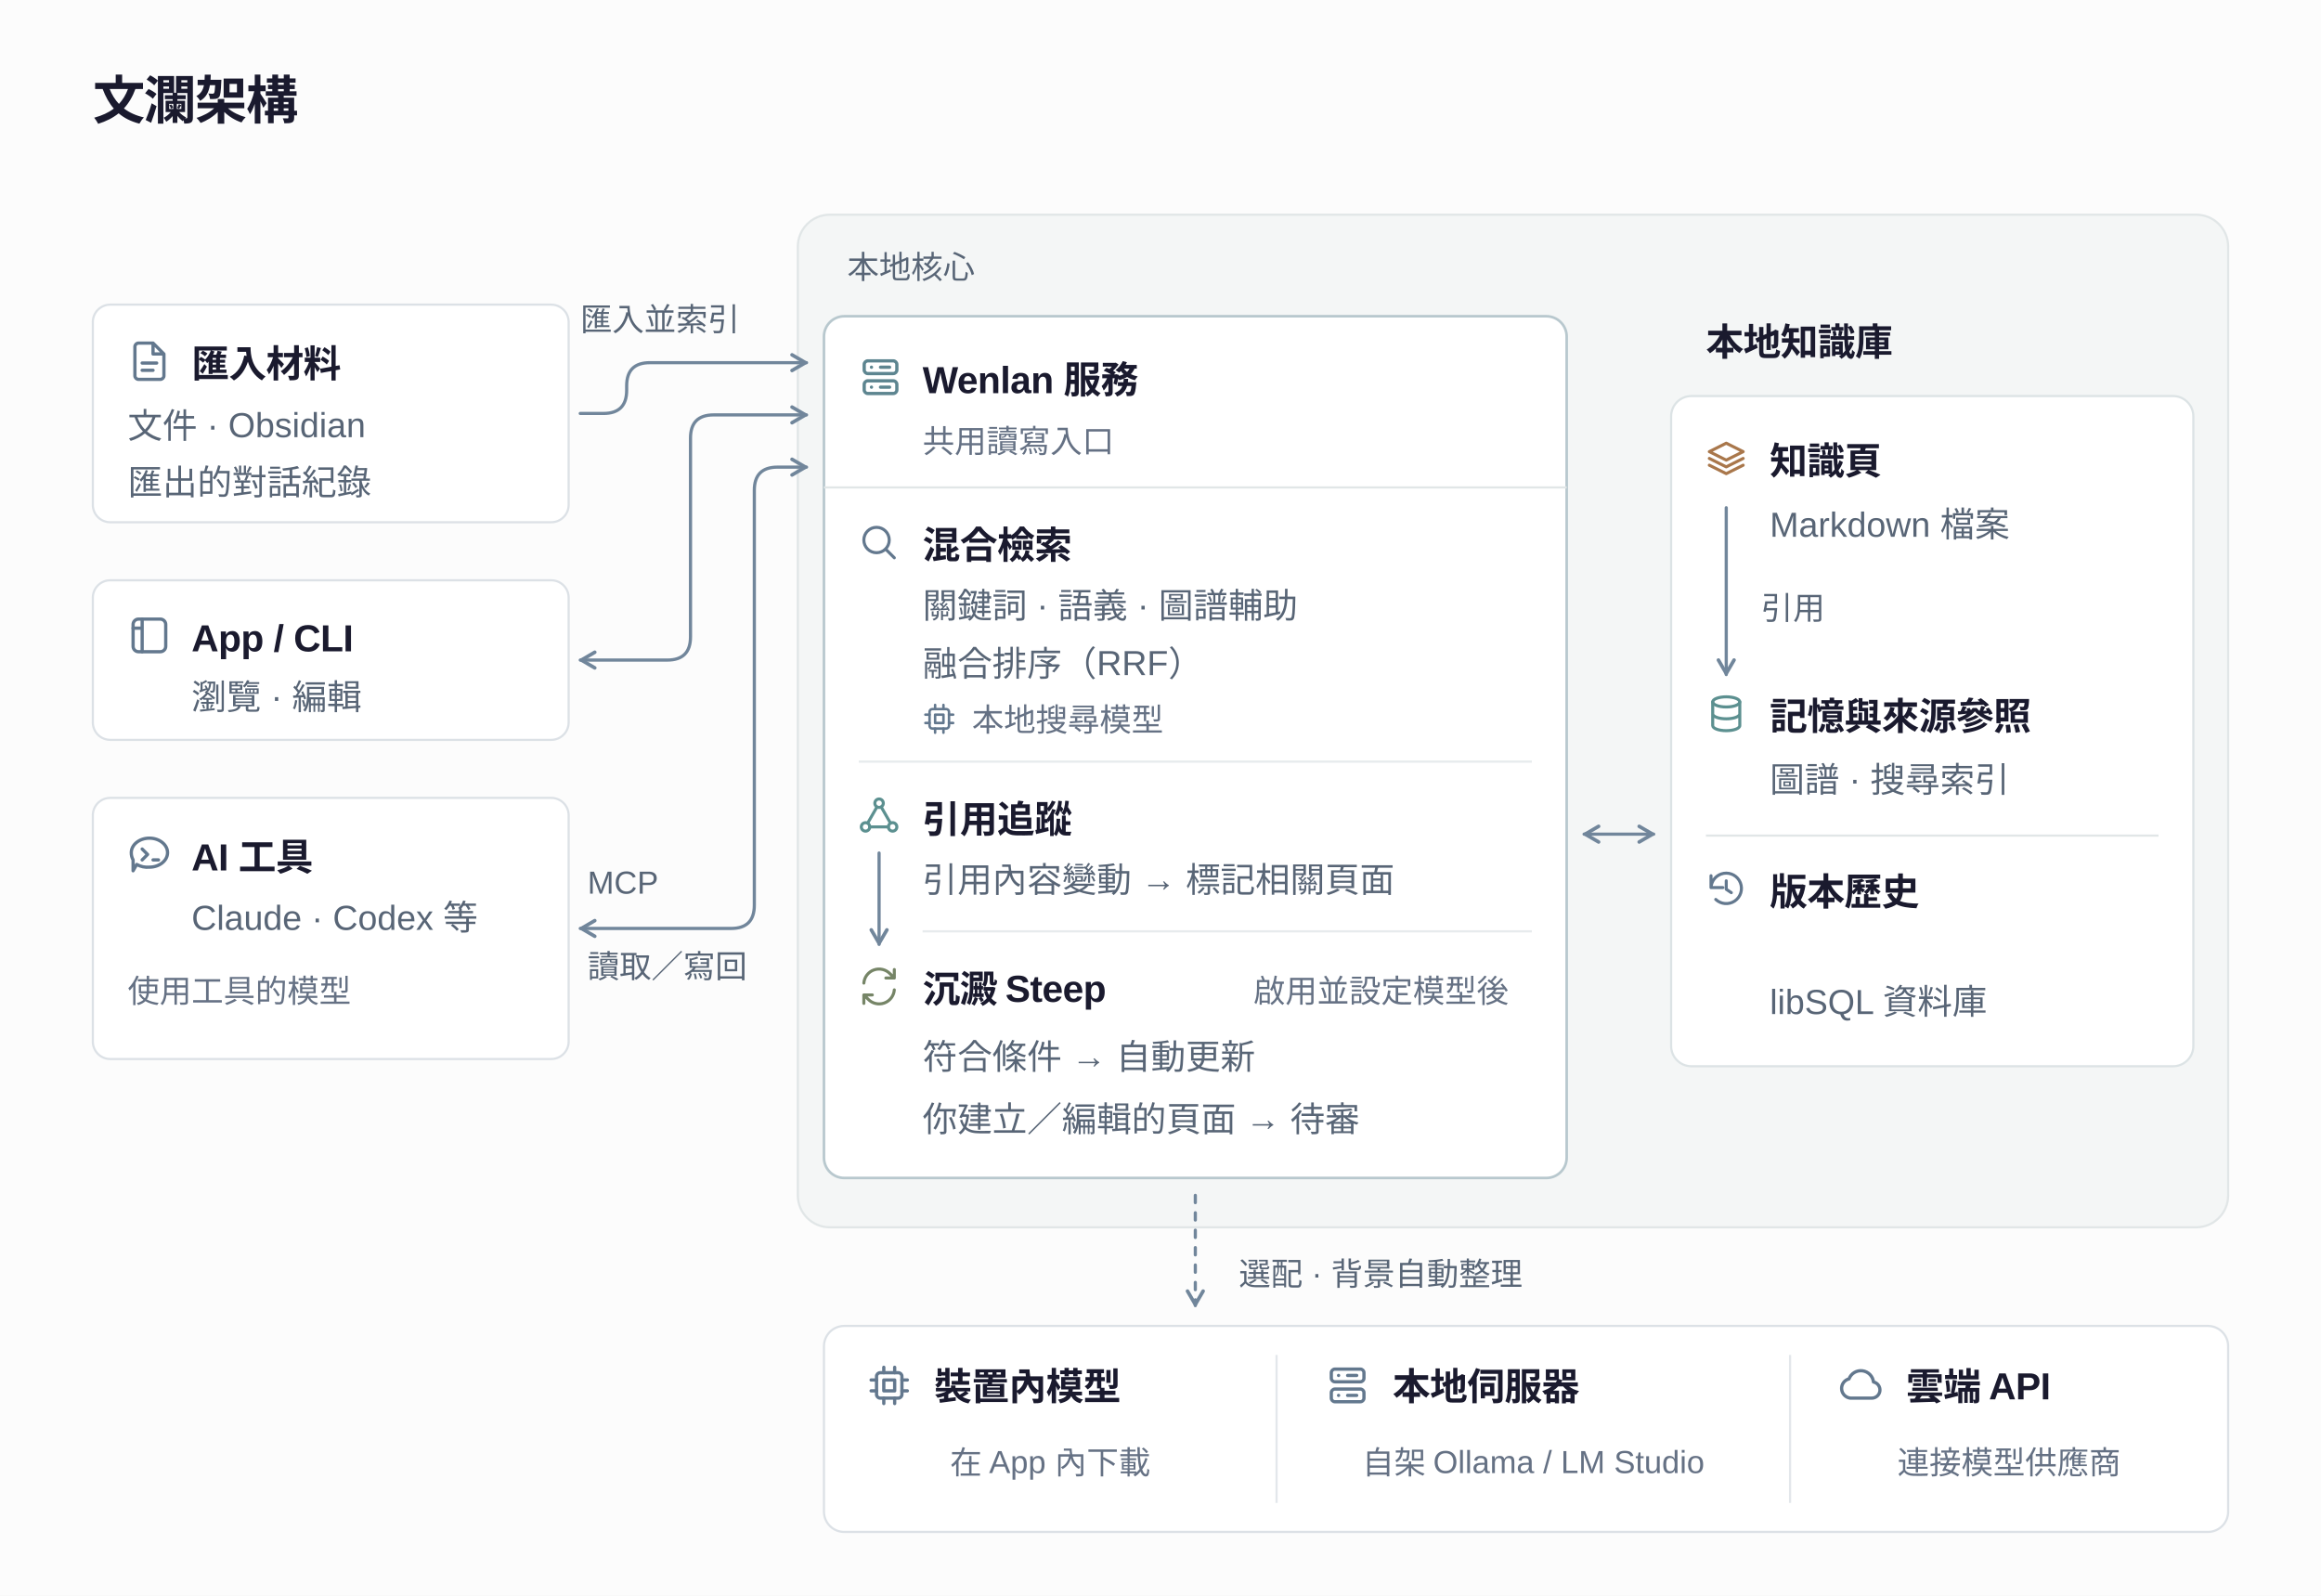
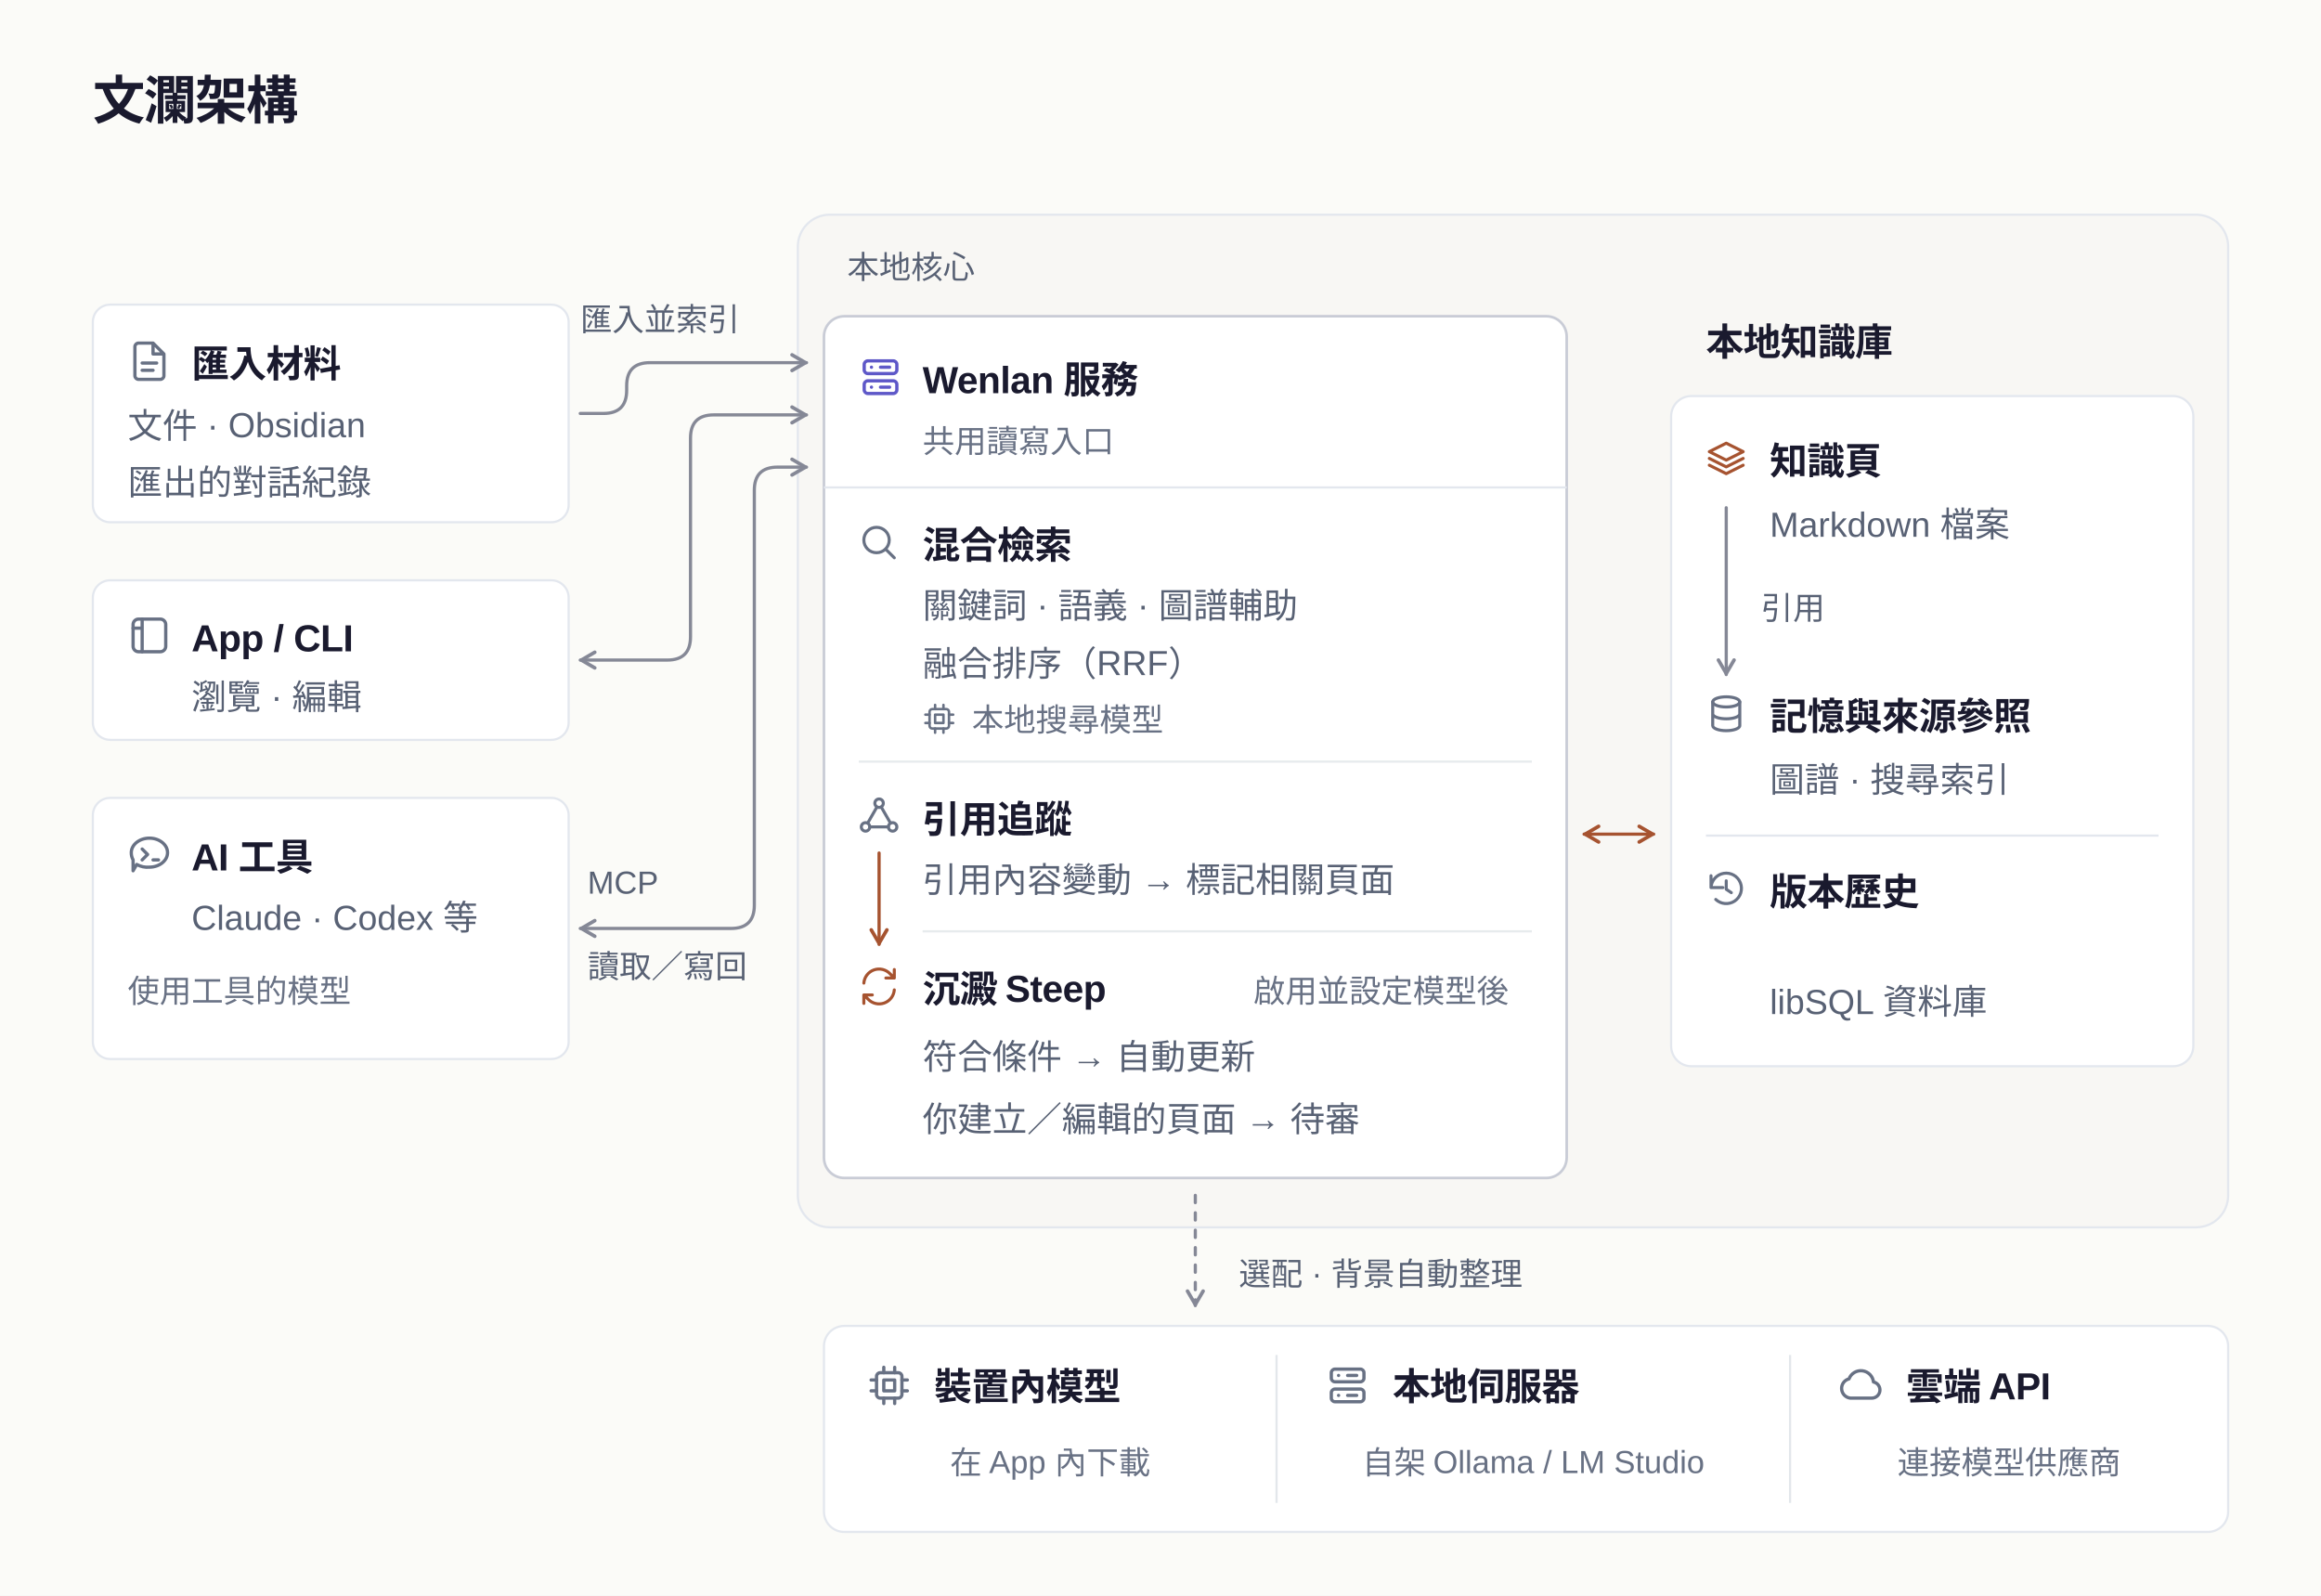
<svg xmlns="http://www.w3.org/2000/svg" width="1600" height="1100" viewBox="0 0 1600 1100">
  <defs>
    <style>
      text { font-family: 'PingFang TC','Helvetica Neue',Arial,sans-serif; fill:#1a1a2e; }
      .title {font-size:36px;font-weight:600;letter-spacing:-.8px}
      .heading {font-size:26px;font-weight:600;letter-spacing:-.3px}
-       .body {font-size:24px;font-weight:400;fill:#586576}
-       .label {font-size:22px;font-weight:500;fill:#586576}
-       .small {font-size:22px;font-weight:400;fill:#657184}
+       .body {font-size:24px;font-weight:400;fill:#586174}
+       .label {font-size:22px;font-weight:500;fill:#586174}
+       .small {font-size:22px;font-weight:400;fill:#687184}
      .icon {fill:none;stroke:currentColor;stroke-width:1.8;stroke-linecap:round;stroke-linejoin:round}
-       .wire {fill:none;stroke:#71869b;stroke-width:2.2;stroke-linecap:round;stroke-linejoin:round}
+       .wire {fill:none;stroke:#858896;stroke-width:2.2;stroke-linecap:round;stroke-linejoin:round}
    </style>
    <marker id="arrow" viewBox="0 0 10 10" refX="8.5" refY="5" markerWidth="7" markerHeight="7" orient="auto-start-reverse">
-       <path d="M2 1.5 8 5 2 8.5" fill="none" stroke="#71869b" stroke-width="1.6" stroke-linecap="round" stroke-linejoin="round" />
+       <path d="M2 1.5 8 5 2 8.5" fill="none" stroke="#858896" stroke-width="1.6" stroke-linecap="round" stroke-linejoin="round" />
    </marker>
    <symbol id="app" viewBox="0 0 24 24">
      <rect x="3" y="3" width="18" height="18" rx="3" />
      <path d="M8 3v18M3 8h5" />
    </symbol>
    <symbol id="tools" viewBox="0 0 24 24">
      <path d="M5 17.5 3 21v-6a8 8 0 0 1-1-4c0-4.4 4.5-8 10-8s10 3.6 10 8-4.5 8-10 8a12 12 0 0 1-7-1.5Z" />
      <path d="m8 9 3 3-3 3m6 0h3" />
    </symbol>
    <symbol id="layers" viewBox="0 0 24 24">
      <path d="m12 3 10 5-10 5L2 8 12 3Zm-10 9 10 5 10-5M2 16l10 5 10-5" />
    </symbol>
    <symbol id="database" viewBox="0 0 24 24">
      <ellipse cx="12" cy="5" rx="8" ry="3" />
      <path d="M4 5v14c0 1.7 3.6 3 8 3s8-1.3 8-3V5M4 12c0 1.7 3.6 3 8 3s8-1.3 8-3" />
    </symbol>
    <symbol id="server" viewBox="0 0 24 24">
      <rect x="3" y="3" width="18" height="7" rx="2" />
      <rect x="3" y="14" width="18" height="7" rx="2" />
      <path d="M7 6.5h.01M7 17.5h.01M12 6.5h5M12 17.5h5" />
    </symbol>
    <symbol id="chip" viewBox="0 0 24 24">
      <rect x="5" y="5" width="14" height="14" rx="2" />
      <path d="M9 9h6v6H9zM9 2v3M15 2v3M9 19v3M15 19v3M2 9h3M2 15h3M19 9h3M19 15h3" />
    </symbol>
    <symbol id="cloud" viewBox="0 0 24 24">
      <path d="M6 19H18a4.5 4.5 0 0 0 .8-8.9A7 7 0 0 0 5.3 8.4 5.4 5.4 0 0 0 6 19Z" />
    </symbol>
    <symbol id="file" viewBox="0 0 24 24">
      <path d="M14 2H6a2 2 0 0 0-2 2v16a2 2 0 0 0 2 2h12a2 2 0 0 0 2-2V8Z M14 2v6h6 M8 13h8 M8 17h6" />
    </symbol>
    <symbol id="search" viewBox="0 0 24 24">
      <circle cx="10.5" cy="10.5" r="7.5" />
      <path d="m16 16 5 5" />
    </symbol>
    <symbol id="graph" viewBox="0 0 24 24">
      <circle cx="12" cy="4" r="2.5" />
      <circle cx="4" cy="18" r="2.5" />
      <circle cx="20" cy="18" r="2.5" />
      <path d="M10.7 6.3 5.3 15.7 M13.3 6.3l5.4 9.4 M6.5 18h11" />
    </symbol>
    <symbol id="refresh" viewBox="0 0 24 24">
      <path d="M3 10a9 9 0 0 1 15.5-5.5L21 7 M21 2v5h-5 M21 14a9 9 0 0 1-15.5 5.5L3 17 M3 22v-5h5" />
    </symbol>
    <symbol id="history" viewBox="0 0 24 24">
      <path d="M3 11a9 9 0 1 1 2.8 7 M3 4v7h7 M12 7v5l3 2" />
    </symbol>
+     <marker id="warm-arrow" viewBox="0 0 10 10" refX="8.5" refY="5" markerWidth="7" markerHeight="7" orient="auto-start-reverse">
+       <path d="M2 1.5 8 5 2 8.5" fill="none" stroke="#a65330" stroke-width="1.6" stroke-linecap="round" stroke-linejoin="round" />
+     </marker>
  </defs>
-   <rect width="1600" height="1100" fill="#fcfcfc" />
+   <rect width="1600" height="1100" fill="#fbfbf8" />
  <text class="title" x="64" y="82">文瀾架構</text>
-   <rect x="550" y="148" width="986" height="698" rx="22" fill="#f4f6f6" stroke="#e1e6e7" stroke-width="1.5" />
+   <rect x="550" y="148" width="986" height="698" rx="22" fill="#f8f7f4" stroke="#e3e7ee" stroke-width="1.5" />
  <text class="label" x="584" y="192">本地核心</text>
-   <rect x="64" y="210" width="328" height="150" rx="12" fill="#fff" stroke="#dce1e6" stroke-width="1.5" />
-   <use href="#file" x="88" y="234" width="30" height="30" class="icon" color="#63788e" />
+   <rect x="64" y="210" width="328" height="150" rx="12" fill="#fff" stroke="#e3e7ee" stroke-width="1.5" />
+   <use href="#file" x="88" y="234" width="30" height="30" class="icon" color="#687184" />
  <text class="heading" x="132" y="260">匯入材料</text>
  <text class="body" x="88" y="302">文件 · Obsidian</text>
  <text class="body" x="88" y="341">匯出的對話紀錄</text>
-   <rect x="64" y="400" width="328" height="110" rx="12" fill="#fff" stroke="#dce1e6" stroke-width="1.5" />
-   <use href="#app" x="88" y="423" width="30" height="30" class="icon" color="#63788e" />
+   <rect x="64" y="400" width="328" height="110" rx="12" fill="#fff" stroke="#e3e7ee" stroke-width="1.5" />
+   <use href="#app" x="88" y="423" width="30" height="30" class="icon" color="#687184" />
  <text class="heading" x="132" y="449">App / CLI</text>
  <text class="body" x="132" y="489">瀏覽 · 編輯</text>
-   <rect x="64" y="550" width="328" height="180" rx="12" fill="#fff" stroke="#dce1e6" stroke-width="1.5" />
-   <use href="#tools" x="88" y="574" width="30" height="30" class="icon" color="#63788e" />
+   <rect x="64" y="550" width="328" height="180" rx="12" fill="#fff" stroke="#e3e7ee" stroke-width="1.5" />
+   <use href="#tools" x="88" y="574" width="30" height="30" class="icon" color="#687184" />
  <text class="heading" x="132" y="600">AI 工具</text>
  <text class="body" x="132" y="641">Claude · Codex 等</text>
  <text class="small" x="88" y="691">使用工具的模型</text>
  <path class="wire" d="M400 285H416Q432 285 432 269V266Q432 250 448 250H556" marker-end="url(#arrow)" />
  <path class="wire" d="M400 455H460Q476 455 476 439V302Q476 286 492 286H556" marker-start="url(#arrow)" marker-end="url(#arrow)" />
  <path class="wire" d="M400 640H504Q520 640 520 624V338Q520 322 536 322H556" marker-start="url(#arrow)" marker-end="url(#arrow)" />
  <text class="label" x="400" y="228">匯入並索引</text>
  <text class="label" x="405" y="616">MCP</text>
  <text class="label" x="405" y="674">讀取／寫回</text>
-   <rect x="568" y="218" width="512" height="594" rx="14" fill="#fff" stroke="#b8c8ce" stroke-width="1.8" />
-   <use href="#server" x="592" y="245" width="30" height="30" class="icon" color="#5d8590" />
+   <rect x="568" y="218" width="512" height="594" rx="14" fill="#fff" stroke="#c9ccd6" stroke-width="1.8" />
+   <use href="#server" x="592" y="245" width="30" height="30" class="icon" color="#5e58c8" />
  <text class="heading" x="636" y="271">Wenlan 服務</text>
  <text class="small" x="636" y="312">共用讀寫入口</text>
-   <path d="M568 336H1080" stroke="#e1e6e7" stroke-width="1.5" />
-   <use href="#search" x="592" y="360" width="28" height="28" class="icon" color="#63788e" />
+   <path d="M568 336H1080" stroke="#e3e7ee" stroke-width="1.5" />
+   <use href="#search" x="592" y="360" width="28" height="28" class="icon" color="#687184" />
  <text class="heading" x="636" y="385">混合檢索</text>
  <text class="body" x="636" y="426">關鍵詞 · 語義 · 圖譜輔助</text>
  <text class="body" x="636" y="466">融合排序（RRF）</text>
-   <use href="#chip" x="636" y="484" width="23" height="23" class="icon" color="#63788e" />
+   <use href="#chip" x="636" y="484" width="23" height="23" class="icon" color="#687184" />
  <text class="small" x="670" y="504">本地搜尋模型</text>
  <path d="M592 525H1056" stroke="#e7ebed" stroke-width="1.5" />
-   <use href="#graph" x="592" y="549" width="28" height="28" class="icon" color="#5c9090" />
+   <use href="#graph" x="592" y="549" width="28" height="28" class="icon" color="#687184" />
  <text class="heading" x="636" y="574">引用追蹤</text>
  <text class="body" x="636" y="615">引用內容變動 → 標記相關頁面</text>
-   <path class="wire" d="M606 588V651" stroke="#91a09a" marker-end="url(#arrow)" />
+   <path class="wire" style="stroke:#a65330" d="M606 588V651" stroke="#858896" marker-end="url(#warm-arrow)" />
  <path d="M636 642H1056" stroke="#e7ebed" stroke-width="1.5" />
-   <use href="#refresh" x="592" y="666" width="28" height="28" class="icon" color="#768567" />
+   <use href="#refresh" x="592" y="666" width="28" height="28" class="icon" color="#a65330" />
  <text class="heading" x="636" y="691">沉澱 Steep</text>
  <text class="small" x="864" y="691">啟用並設定模型後</text>
  <text class="body" x="636" y="737">符合條件 → 自動更新</text>
  <text class="body" x="636" y="780">你建立／編輯的頁面 → 待審</text>
-   <path class="wire" d="M1092 575H1140" marker-start="url(#arrow)" marker-end="url(#arrow)" />
+   <path class="wire" style="stroke:#a65330" d="M1092 575H1140" marker-start="url(#warm-arrow)" marker-end="url(#warm-arrow)" />
  <text class="heading" x="1176" y="245">本地知識庫</text>
-   <rect x="1152" y="273" width="360" height="462" rx="14" fill="#fff" stroke="#dce3e5" stroke-width="1.5" />
-   <use href="#layers" x="1176" y="302" width="28" height="28" class="icon" color="#a9774b" />
+   <rect x="1152" y="273" width="360" height="462" rx="14" fill="#fff" stroke="#e3e7ee" stroke-width="1.5" />
+   <use href="#layers" x="1176" y="302" width="28" height="28" class="icon" color="#a65330" />
  <text class="heading" x="1220" y="327">知識頁</text>
  <text class="body" x="1220" y="370">Markdown 檔案</text>
  <path class="wire" d="M1190 350V465" marker-end="url(#arrow)" />
  <text class="label" x="1214" y="427">引用</text>
-   <use href="#database" x="1176" y="478" width="28" height="28" class="icon" color="#5c9090" />
+   <use href="#database" x="1176" y="478" width="28" height="28" class="icon" color="#687184" />
  <text class="heading" x="1220" y="503">記憶與來源參照</text>
  <text class="body" x="1220" y="546">圖譜 · 搜尋索引</text>
-   <path d="M1176 576H1488" stroke="#e1e6e7" stroke-width="1.5" />
-   <use href="#history" x="1176" y="599" width="28" height="28" class="icon" color="#63788e" />
+   <path d="M1176 576H1488" stroke="#e3e7ee" stroke-width="1.5" />
+   <use href="#history" x="1176" y="599" width="28" height="28" class="icon" color="#687184" />
  <text class="heading" x="1220" y="624">版本歷史</text>
  <text class="body" x="1220" y="699">libSQL 資料庫</text>
  <path class="wire" d="M824 824V900" marker-end="url(#arrow)" stroke-dasharray="5 7" />
  <text class="label" x="854" y="886">選配 · 背景自動整理</text>
-   <rect x="568" y="914" width="968" height="142" rx="14" fill="#fff" stroke="#dce1e6" stroke-width="1.5" />
-   <use href="#chip" x="598" y="940" width="30" height="30" class="icon" color="#63788e" />
+   <rect x="568" y="914" width="968" height="142" rx="14" fill="#fff" stroke="#e3e7ee" stroke-width="1.5" />
+   <use href="#chip" x="598" y="940" width="30" height="30" class="icon" color="#687184" />
  <text class="heading" x="644" y="965">裝置內模型</text>
  <path d="M880 934V1036M1234 934V1036" stroke="#e3e7eb" stroke-width="1.5" />
-   <use href="#server" x="914" y="940" width="30" height="30" class="icon" color="#63788e" />
+   <use href="#server" x="914" y="940" width="30" height="30" class="icon" color="#687184" />
  <text class="heading" x="960" y="965">本地伺服器</text>
-   <use href="#cloud" x="1268" y="940" width="30" height="30" class="icon" color="#63788e" />
+   <use href="#cloud" x="1268" y="940" width="30" height="30" class="icon" color="#687184" />
  <text class="heading" x="1314" y="965">雲端 API</text>
  <text class="small" x="724" y="1016" text-anchor="middle">在 App 內下載</text>
  <text class="small" x="1057" y="1016" text-anchor="middle">自架 Ollama / LM Studio</text>
  <text class="small" x="1385" y="1016" text-anchor="middle">連接模型供應商</text>
</svg>
